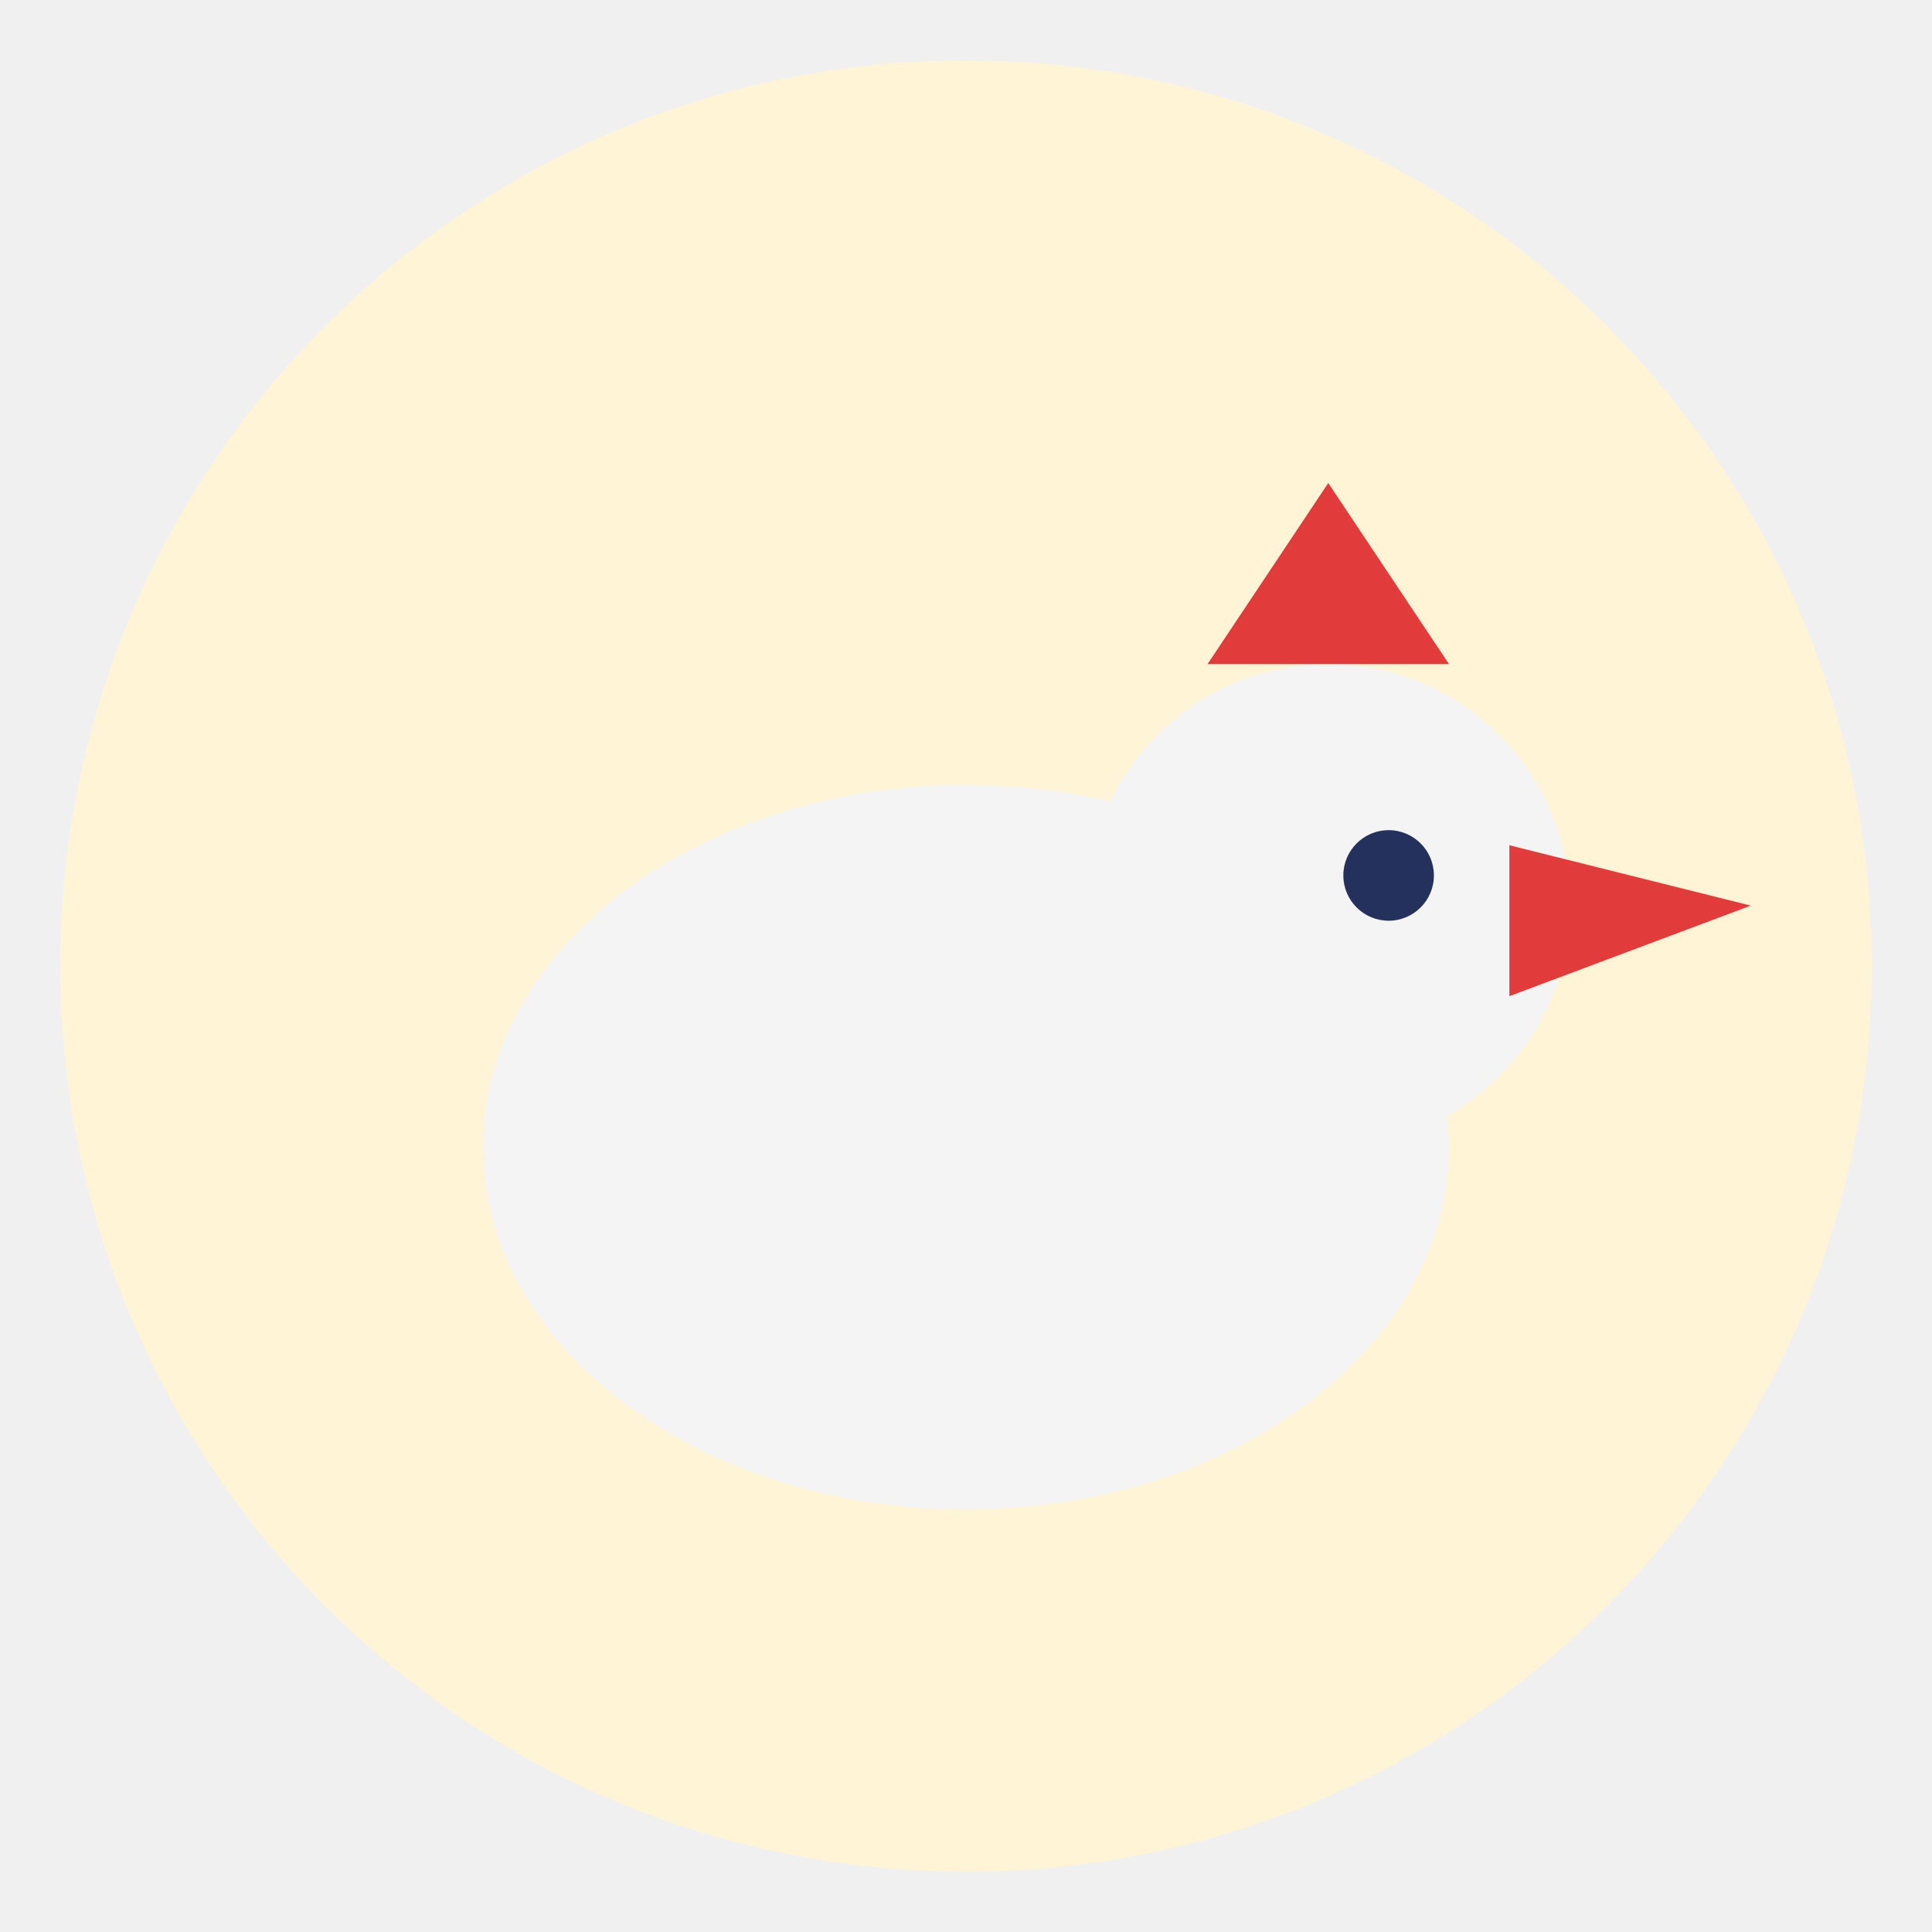
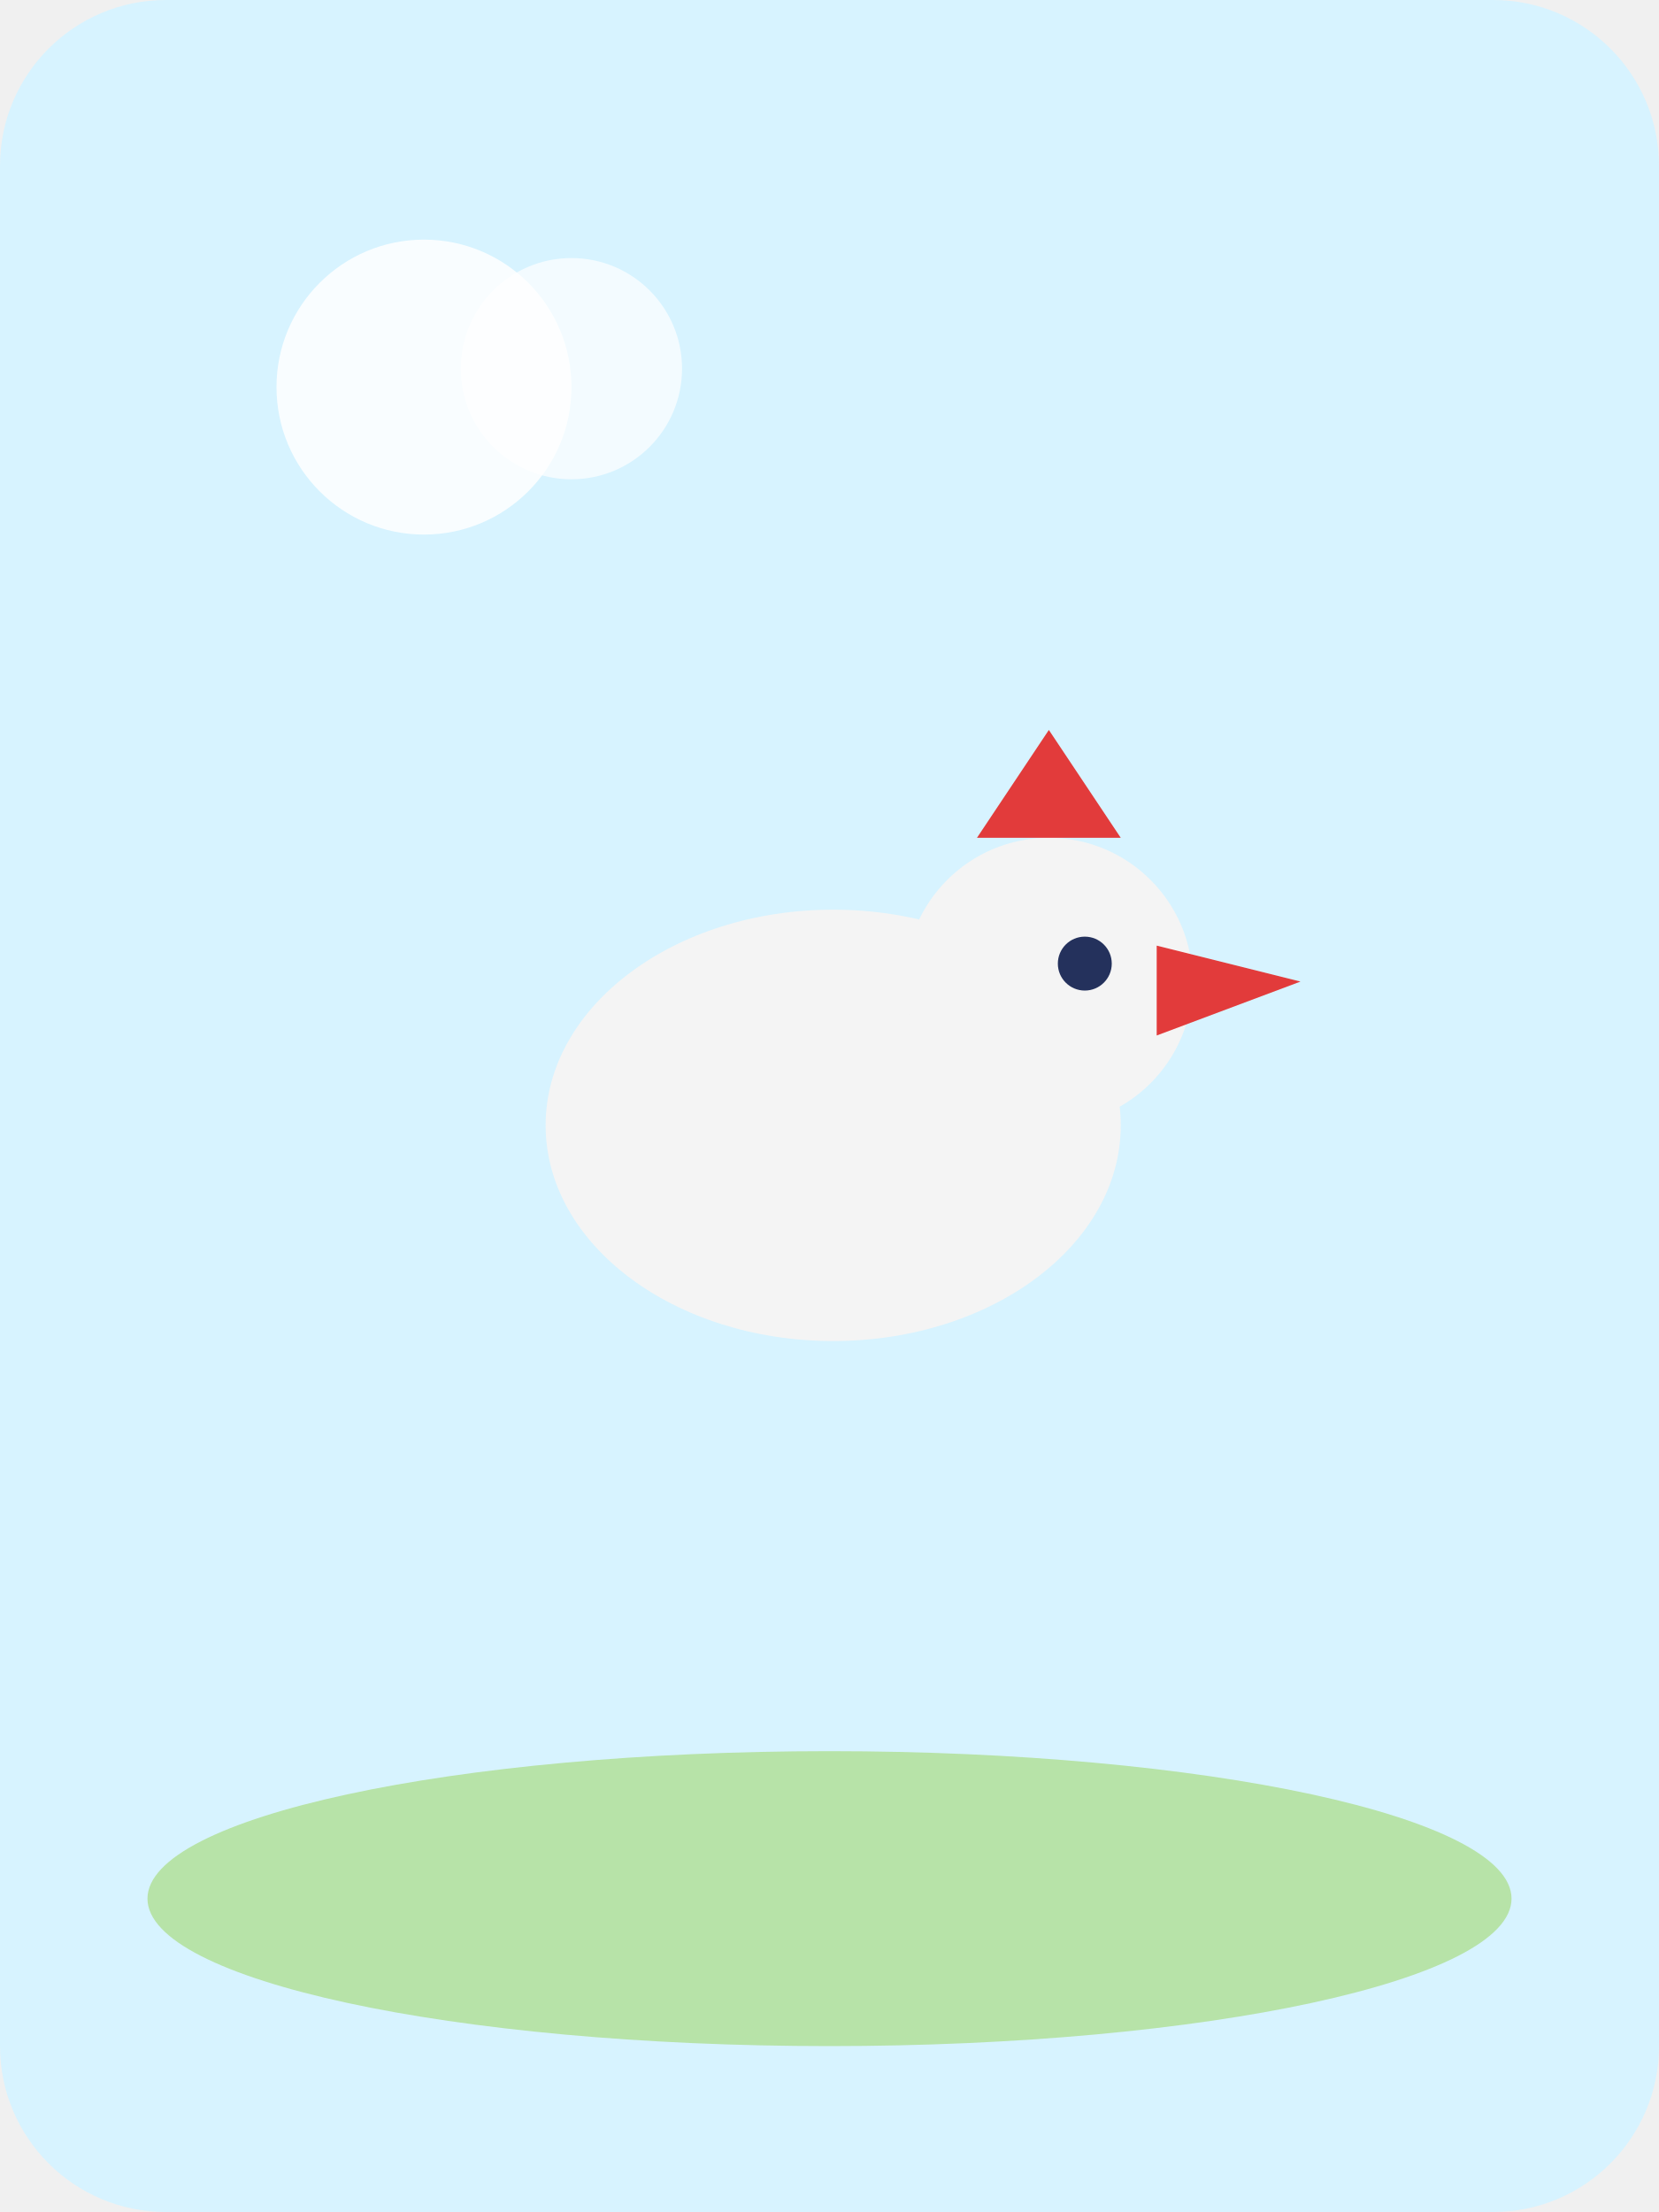
- <svg xmlns="http://www.w3.org/2000/svg" viewBox="0 0 64 64">
-   <circle cx="32" cy="32" r="30" fill="#fff4d6" />
-   <ellipse cx="32" cy="38" rx="16" ry="12" fill="#f4f4f4" />
-   <circle cx="44" cy="30" r="8" fill="#f4f4f4" />
-   <path d="M50 28 L58 30 L50 33 Z" fill="#e23b3b" />
-   <path d="M40 22 L44 16 L48 22 Z" fill="#e23b3b" />
-   <circle cx="46" cy="29" r="1.5" fill="#24315c" />
+ <svg xmlns="http://www.w3.org/2000/svg" viewBox="0 0 180 240">
+   <rect width="180" height="240" rx="18" fill="#d7f3ff" />
+   <circle cx="46" cy="42" r="16" fill="#fff" opacity=".85" />
+   <circle cx="62" cy="40" r="12" fill="#fff" opacity=".7" />
+   <ellipse cx="90" cy="206" rx="74" ry="16" fill="#b7e3a8" />
+   <g transform="translate(28,48) scale(1.95)">
+     <ellipse cx="32" cy="38" rx="16" ry="12" fill="#f4f4f4" />
+     <circle cx="44" cy="30" r="8" fill="#f4f4f4" />
+     <path d="M50 28 L58 30 L50 33 Z" fill="#e23b3b" />
+     <path d="M40 22 L44 16 L48 22 Z" fill="#e23b3b" />
+     <circle cx="46" cy="29" r="1.5" fill="#24315c" />
+   </g>
</svg>
